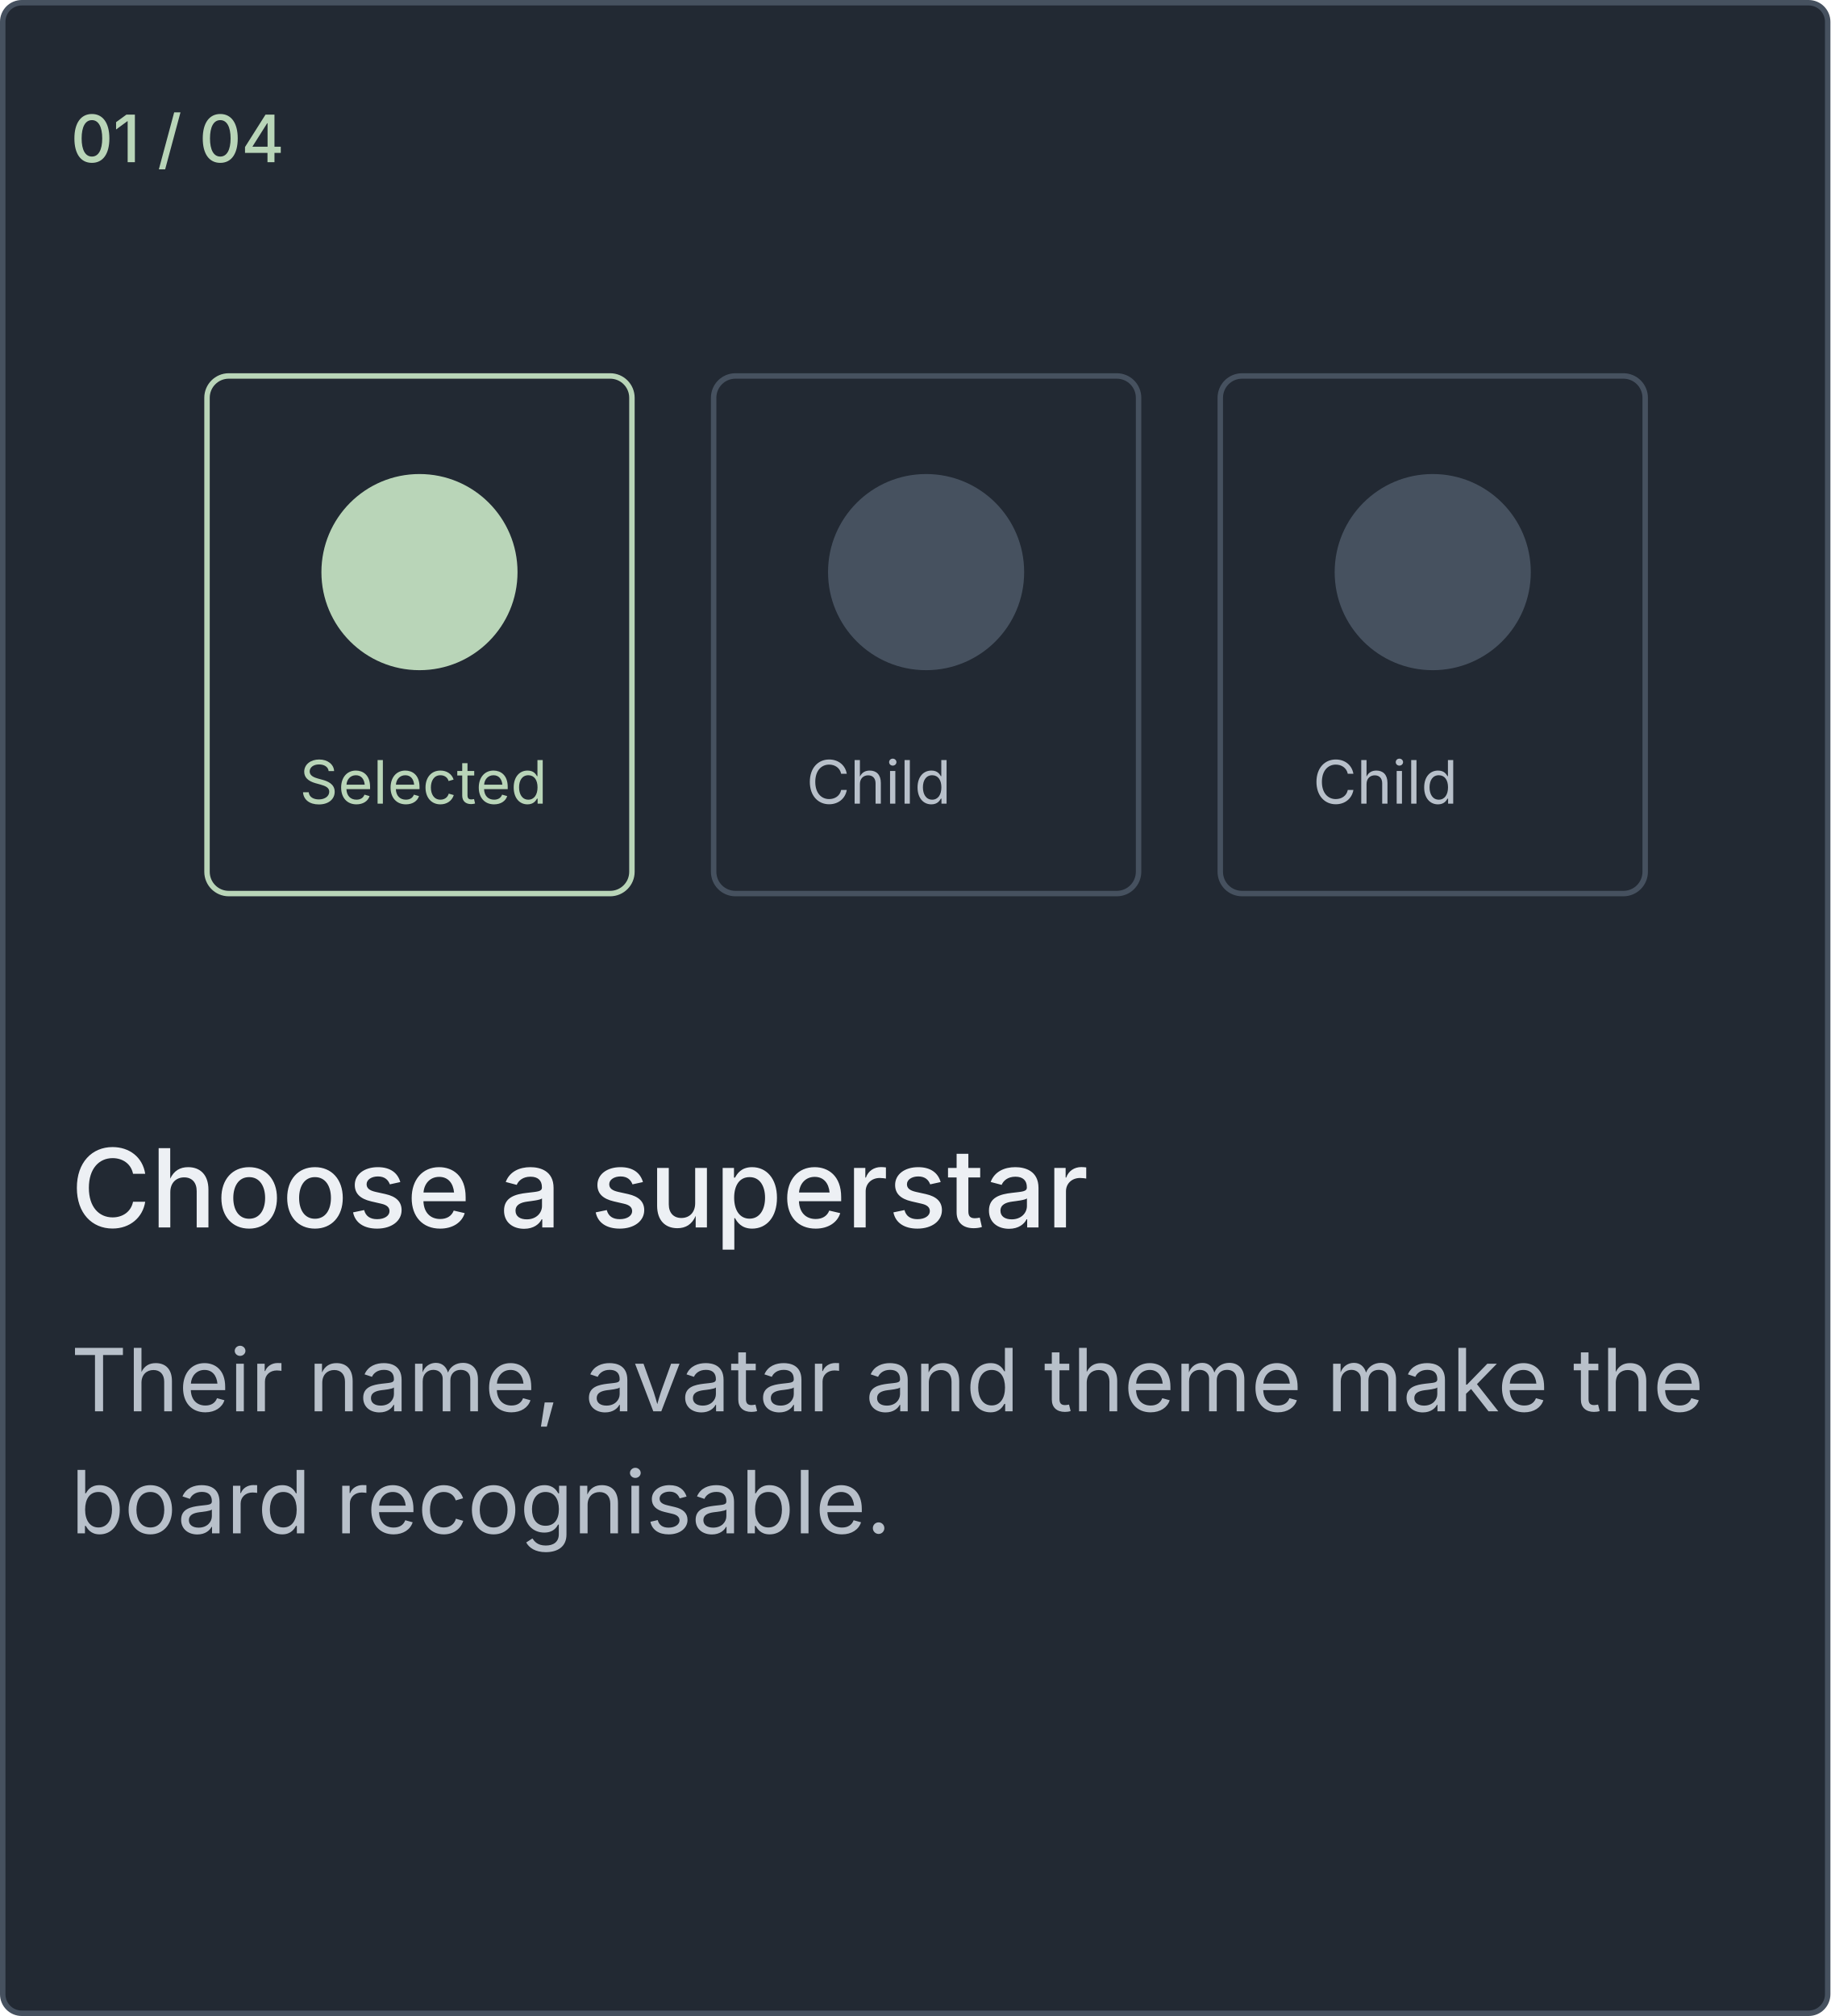
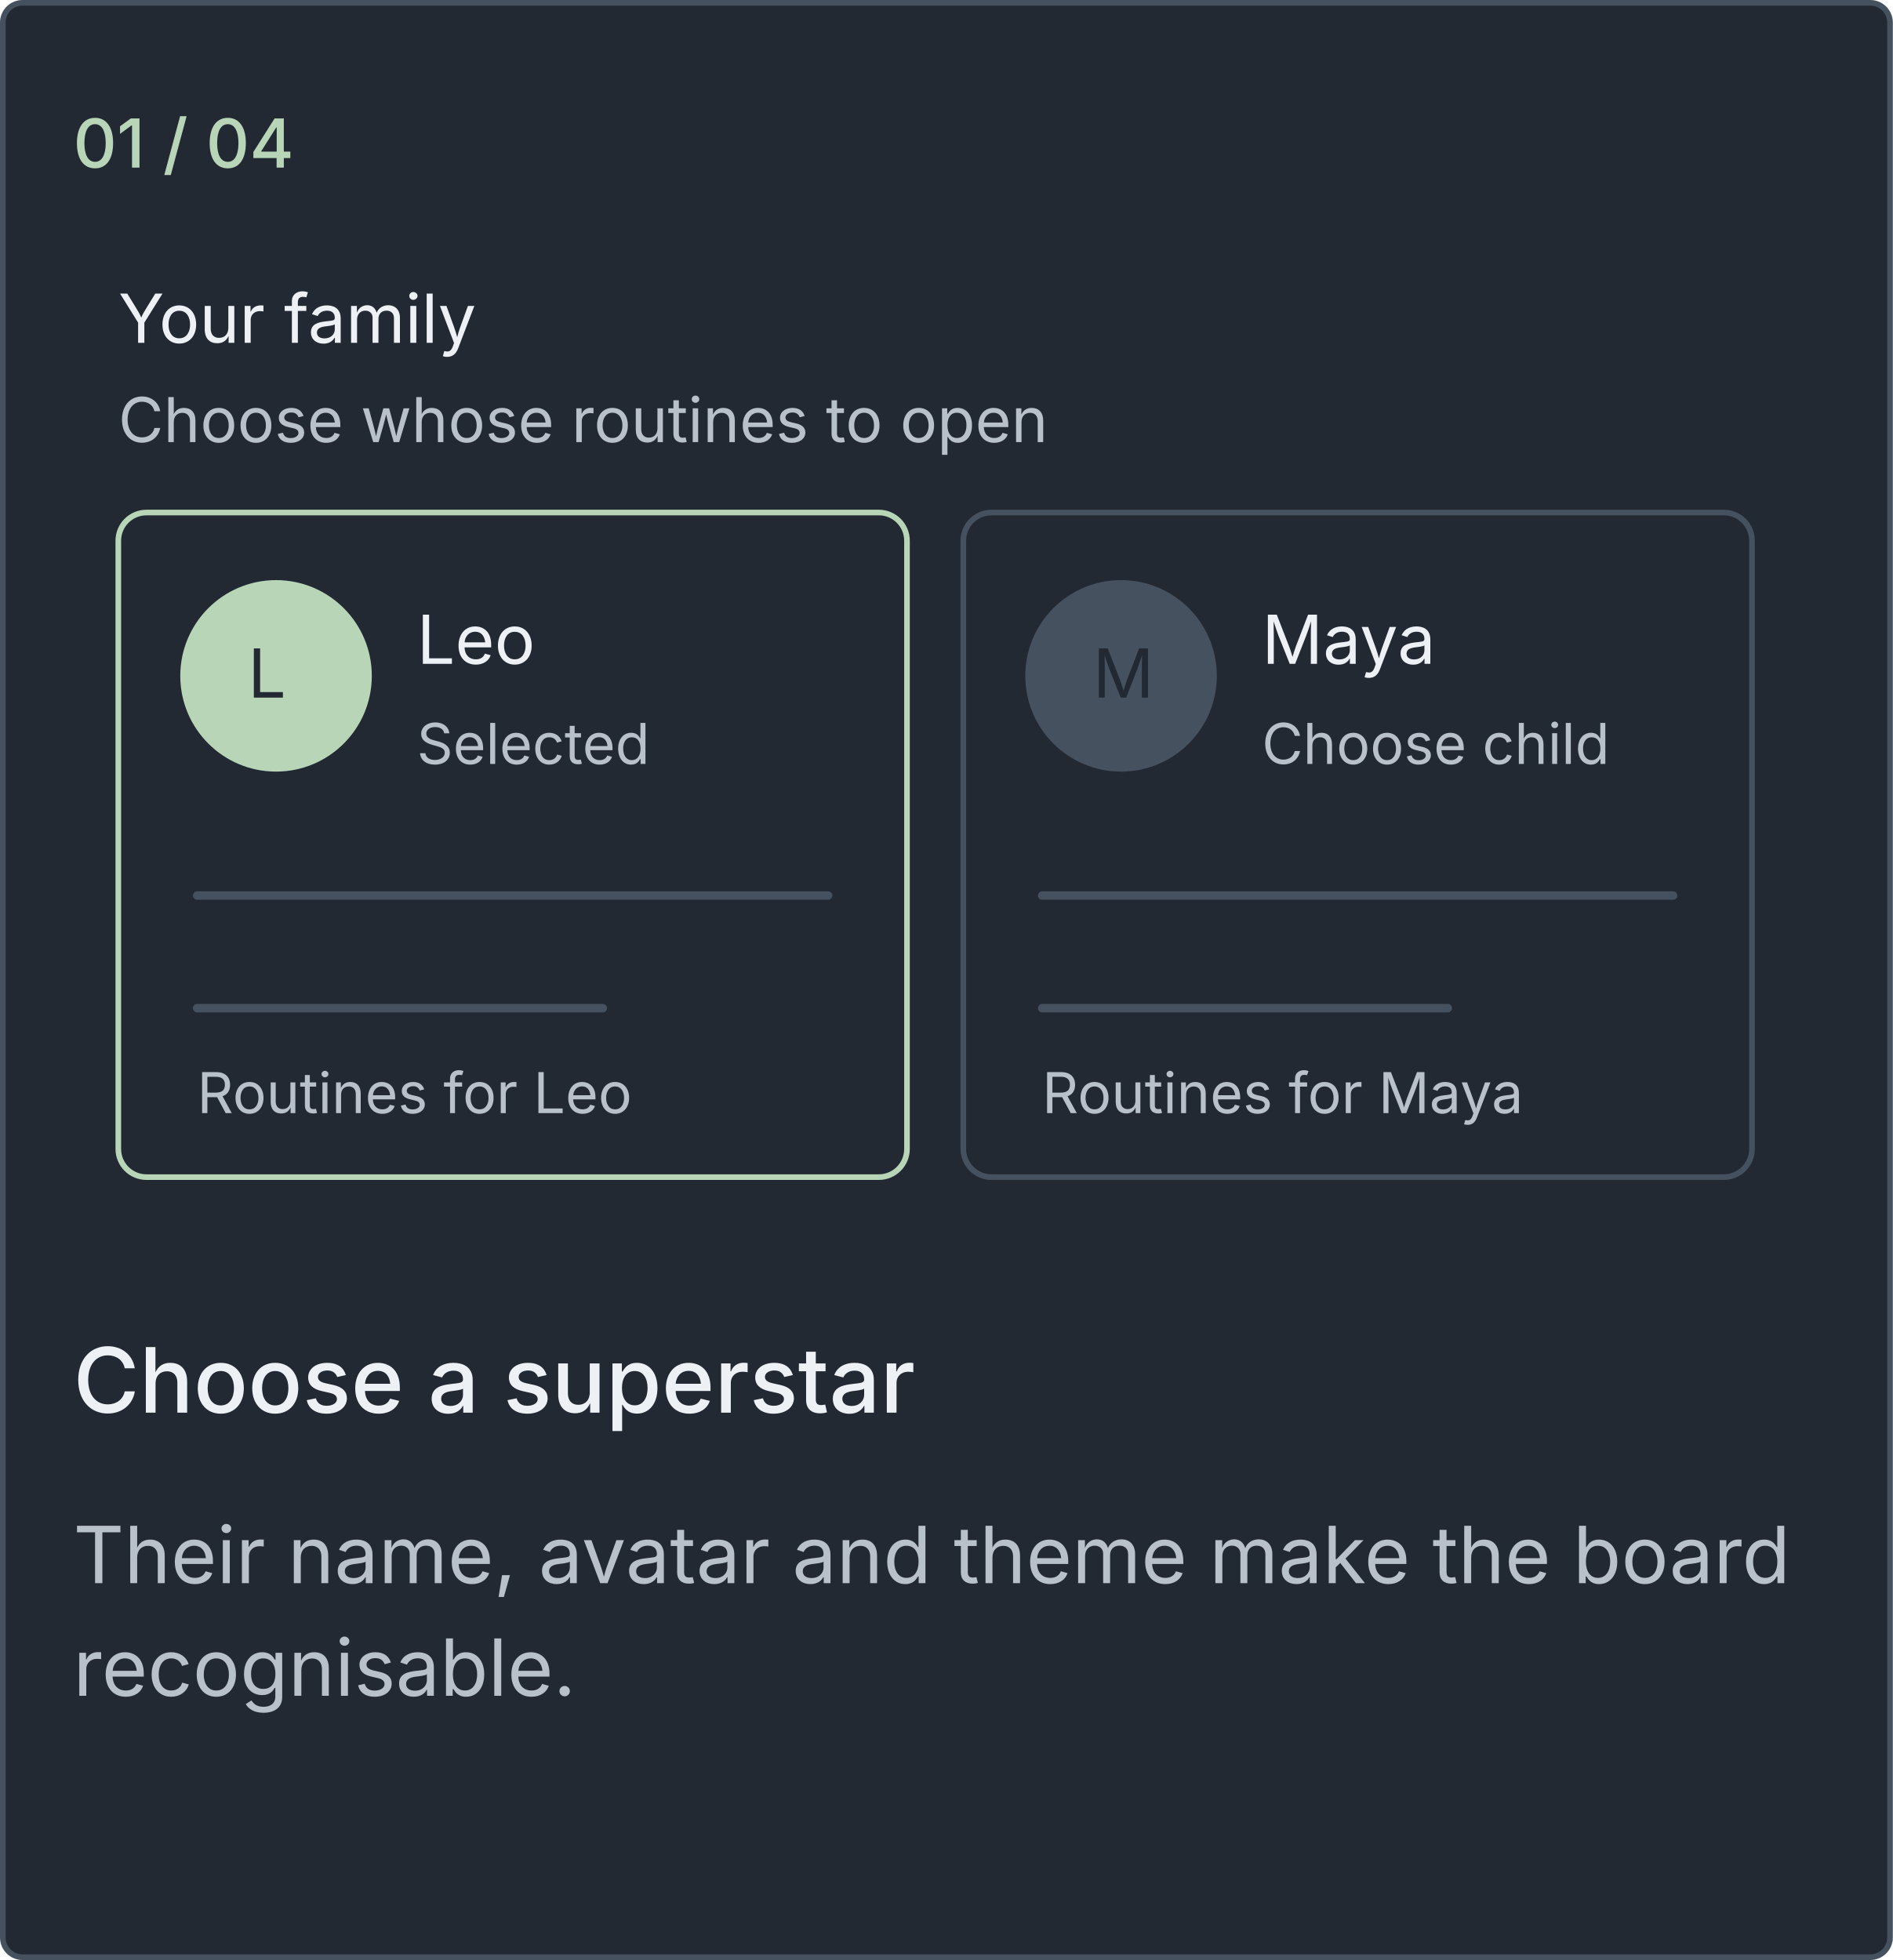
- <svg xmlns="http://www.w3.org/2000/svg" width="336" height="370" viewBox="0 0 336 370" fill="none">
-   <rect x="0.5" y="0.5" width="335" height="369" rx="3.5" fill="#222933" />
-   <rect x="0.5" y="0.5" width="335" height="369" rx="3.5" stroke="#46515F" />
+ <svg xmlns="http://www.w3.org/2000/svg" width="336" height="348" viewBox="0 0 336 348" fill="none">
+   <rect x="0.5" y="0.5" width="335" height="347" rx="3.5" fill="#222933" />
+   <rect x="0.5" y="0.5" width="335" height="347" rx="3.5" stroke="#46515F" />
  <text fill="#B9D5B8" style="white-space: pre" xml:space="preserve" font-family="Inter" font-size="12" font-weight="500" letter-spacing="0em">
    <tspan x="13" y="29.764">01 / 04</tspan>
  </text>
-   <path d="M112 69H42C39.791 69 38 70.791 38 73V160C38 162.209 39.791 164 42 164H112C114.209 164 116 162.209 116 160V73C116 70.791 114.209 69 112 69Z" fill="#222933" stroke="#B9D5B8" />
-   <path d="M77 123C86.941 123 95 114.941 95 105C95 95.059 86.941 87 77 87C67.059 87 59 95.059 59 105C59 114.941 67.059 123 77 123Z" fill="#B9D5B8" />
-   <text fill="#B9D5B8" style="white-space: pre" xml:space="preserve" font-family="Inter" font-size="11" letter-spacing="0em">
-     <tspan x="55" y="147.5">Selected</tspan>
+   <text fill="#EDF0F4" style="white-space: pre" xml:space="preserve" font-family="Inter" font-size="12" letter-spacing="0em">
+     <tspan x="21" y="60.864">Your family</tspan>
  </text>
-   <path d="M205 69H135C132.791 69 131 70.791 131 73V160C131 162.209 132.791 164 135 164H205C207.209 164 209 162.209 209 160V73C209 70.791 207.209 69 205 69Z" fill="#222933" stroke="#46515F" />
-   <path d="M170 123C179.941 123 188 114.941 188 105C188 95.059 179.941 87 170 87C160.059 87 152 95.059 152 105C152 114.941 160.059 123 170 123Z" fill="#46515F" />
  <text fill="#B8C0CA" style="white-space: pre" xml:space="preserve" font-family="Inter" font-size="11" letter-spacing="0em">
-     <tspan x="148" y="147.5">Child</tspan>
+     <tspan x="21" y="78.5">Choose whose routines to open</tspan>
  </text>
-   <path d="M298 69H228C225.791 69 224 70.791 224 73V160C224 162.209 225.791 164 228 164H298C300.209 164 302 162.209 302 160V73C302 70.791 300.209 69 298 69Z" fill="#222933" stroke="#46515F" />
-   <path d="M263 123C272.941 123 281 114.941 281 105C281 95.059 272.941 87 263 87C253.059 87 245 95.059 245 105C245 114.941 253.059 123 263 123Z" fill="#46515F" />
-   <text fill="#B8C0CA" style="white-space: pre" xml:space="preserve" font-family="Inter" font-size="11" letter-spacing="0em">
-     <tspan x="241" y="147.5">Child</tspan>
+   <path d="M156 91H26C23.239 91 21 93.239 21 96V204C21 206.761 23.239 209 26 209H156C158.761 209 161 206.761 161 204V96C161 93.239 158.761 91 156 91Z" fill="#222933" stroke="#B9D5B8" />
+   <path d="M49 137C58.389 137 66 129.389 66 120C66 110.611 58.389 103 49 103C39.611 103 32 110.611 32 120C32 129.389 39.611 137 49 137Z" fill="#B9D5B8" />
+   <text fill="#222933" style="white-space: pre" xml:space="preserve" font-family="Inter" font-size="12" letter-spacing="0em">
+     <tspan x="44" y="123.864">L</tspan>
  </text>
-   <text fill="#EDF0F4" style="white-space: pre" xml:space="preserve" font-family="Inter" font-size="20" font-weight="500" letter-spacing="0em">
-     <tspan x="13" y="225.273">Choose a superstar</tspan>
+   <text fill="#EDF0F4" style="white-space: pre" xml:space="preserve" font-family="Inter" font-size="12" letter-spacing="0em">
+     <tspan x="74" y="117.864">Leo</tspan>
  </text>
-   <text fill="#B8C0CA" style="white-space: pre" xml:space="preserve" font-family="Inter" font-size="16" letter-spacing="0em">
-     <tspan x="13" y="259.018">Their name, avatar and theme make the </tspan>
-     <tspan x="13" y="281.418">board recognisable.</tspan>
+   <text fill="#B8C0CA" style="white-space: pre" xml:space="preserve" font-family="Inter" font-size="10" letter-spacing="0em">
+     <tspan x="74" y="135.636">Selected</tspan>
+   </text>
+   <path d="M35 159H147M35 179H107" stroke="#46515F" stroke-width="1.5" stroke-linecap="round" stroke-linejoin="round" />
+   <text fill="#B8C0CA" style="white-space: pre" xml:space="preserve" font-family="Inter" font-size="10" letter-spacing="0em">
+     <tspan x="35" y="197.636">Routines for Leo</tspan>
+   </text>
+   <path d="M306 91H176C173.239 91 171 93.239 171 96V204C171 206.761 173.239 209 176 209H306C308.761 209 311 206.761 311 204V96C311 93.239 308.761 91 306 91Z" fill="#222933" stroke="#46515F" />
+   <path d="M199 137C208.389 137 216 129.389 216 120C216 110.611 208.389 103 199 103C189.611 103 182 110.611 182 120C182 129.389 189.611 137 199 137Z" fill="#46515F" />
+   <text fill="#222933" style="white-space: pre" xml:space="preserve" font-family="Inter" font-size="12" letter-spacing="0em">
+     <tspan x="194" y="123.864">M</tspan>
+   </text>
+   <text fill="#EDF0F4" style="white-space: pre" xml:space="preserve" font-family="Inter" font-size="12" letter-spacing="0em">
+     <tspan x="224" y="117.864">Maya</tspan>
+   </text>
+   <text fill="#B8C0CA" style="white-space: pre" xml:space="preserve" font-family="Inter" font-size="10" letter-spacing="0em">
+     <tspan x="224" y="135.636">Choose child</tspan>
+   </text>
+   <path d="M185 159H297M185 179H257" stroke="#46515F" stroke-width="1.5" stroke-linecap="round" stroke-linejoin="round" />
+   <text fill="#B8C0CA" style="white-space: pre" xml:space="preserve" font-family="Inter" font-size="10" letter-spacing="0em">
+     <tspan x="185" y="197.636">Routines for Maya</tspan>
+   </text>
+   <text fill="#EDF0F4" style="white-space: pre" xml:space="preserve" font-family="Inter" font-size="16" font-weight="500" letter-spacing="0em">
+     <tspan x="13" y="250.818">Choose a superstar</tspan>
+   </text>
+   <text fill="#B8C0CA" style="white-space: pre" xml:space="preserve" font-family="Inter" font-size="14" letter-spacing="0em">
+     <tspan x="13" y="281.091">Their name, avatar and theme make the board </tspan>
+     <tspan x="13" y="301.091">recognisable.</tspan>
  </text>
</svg>
